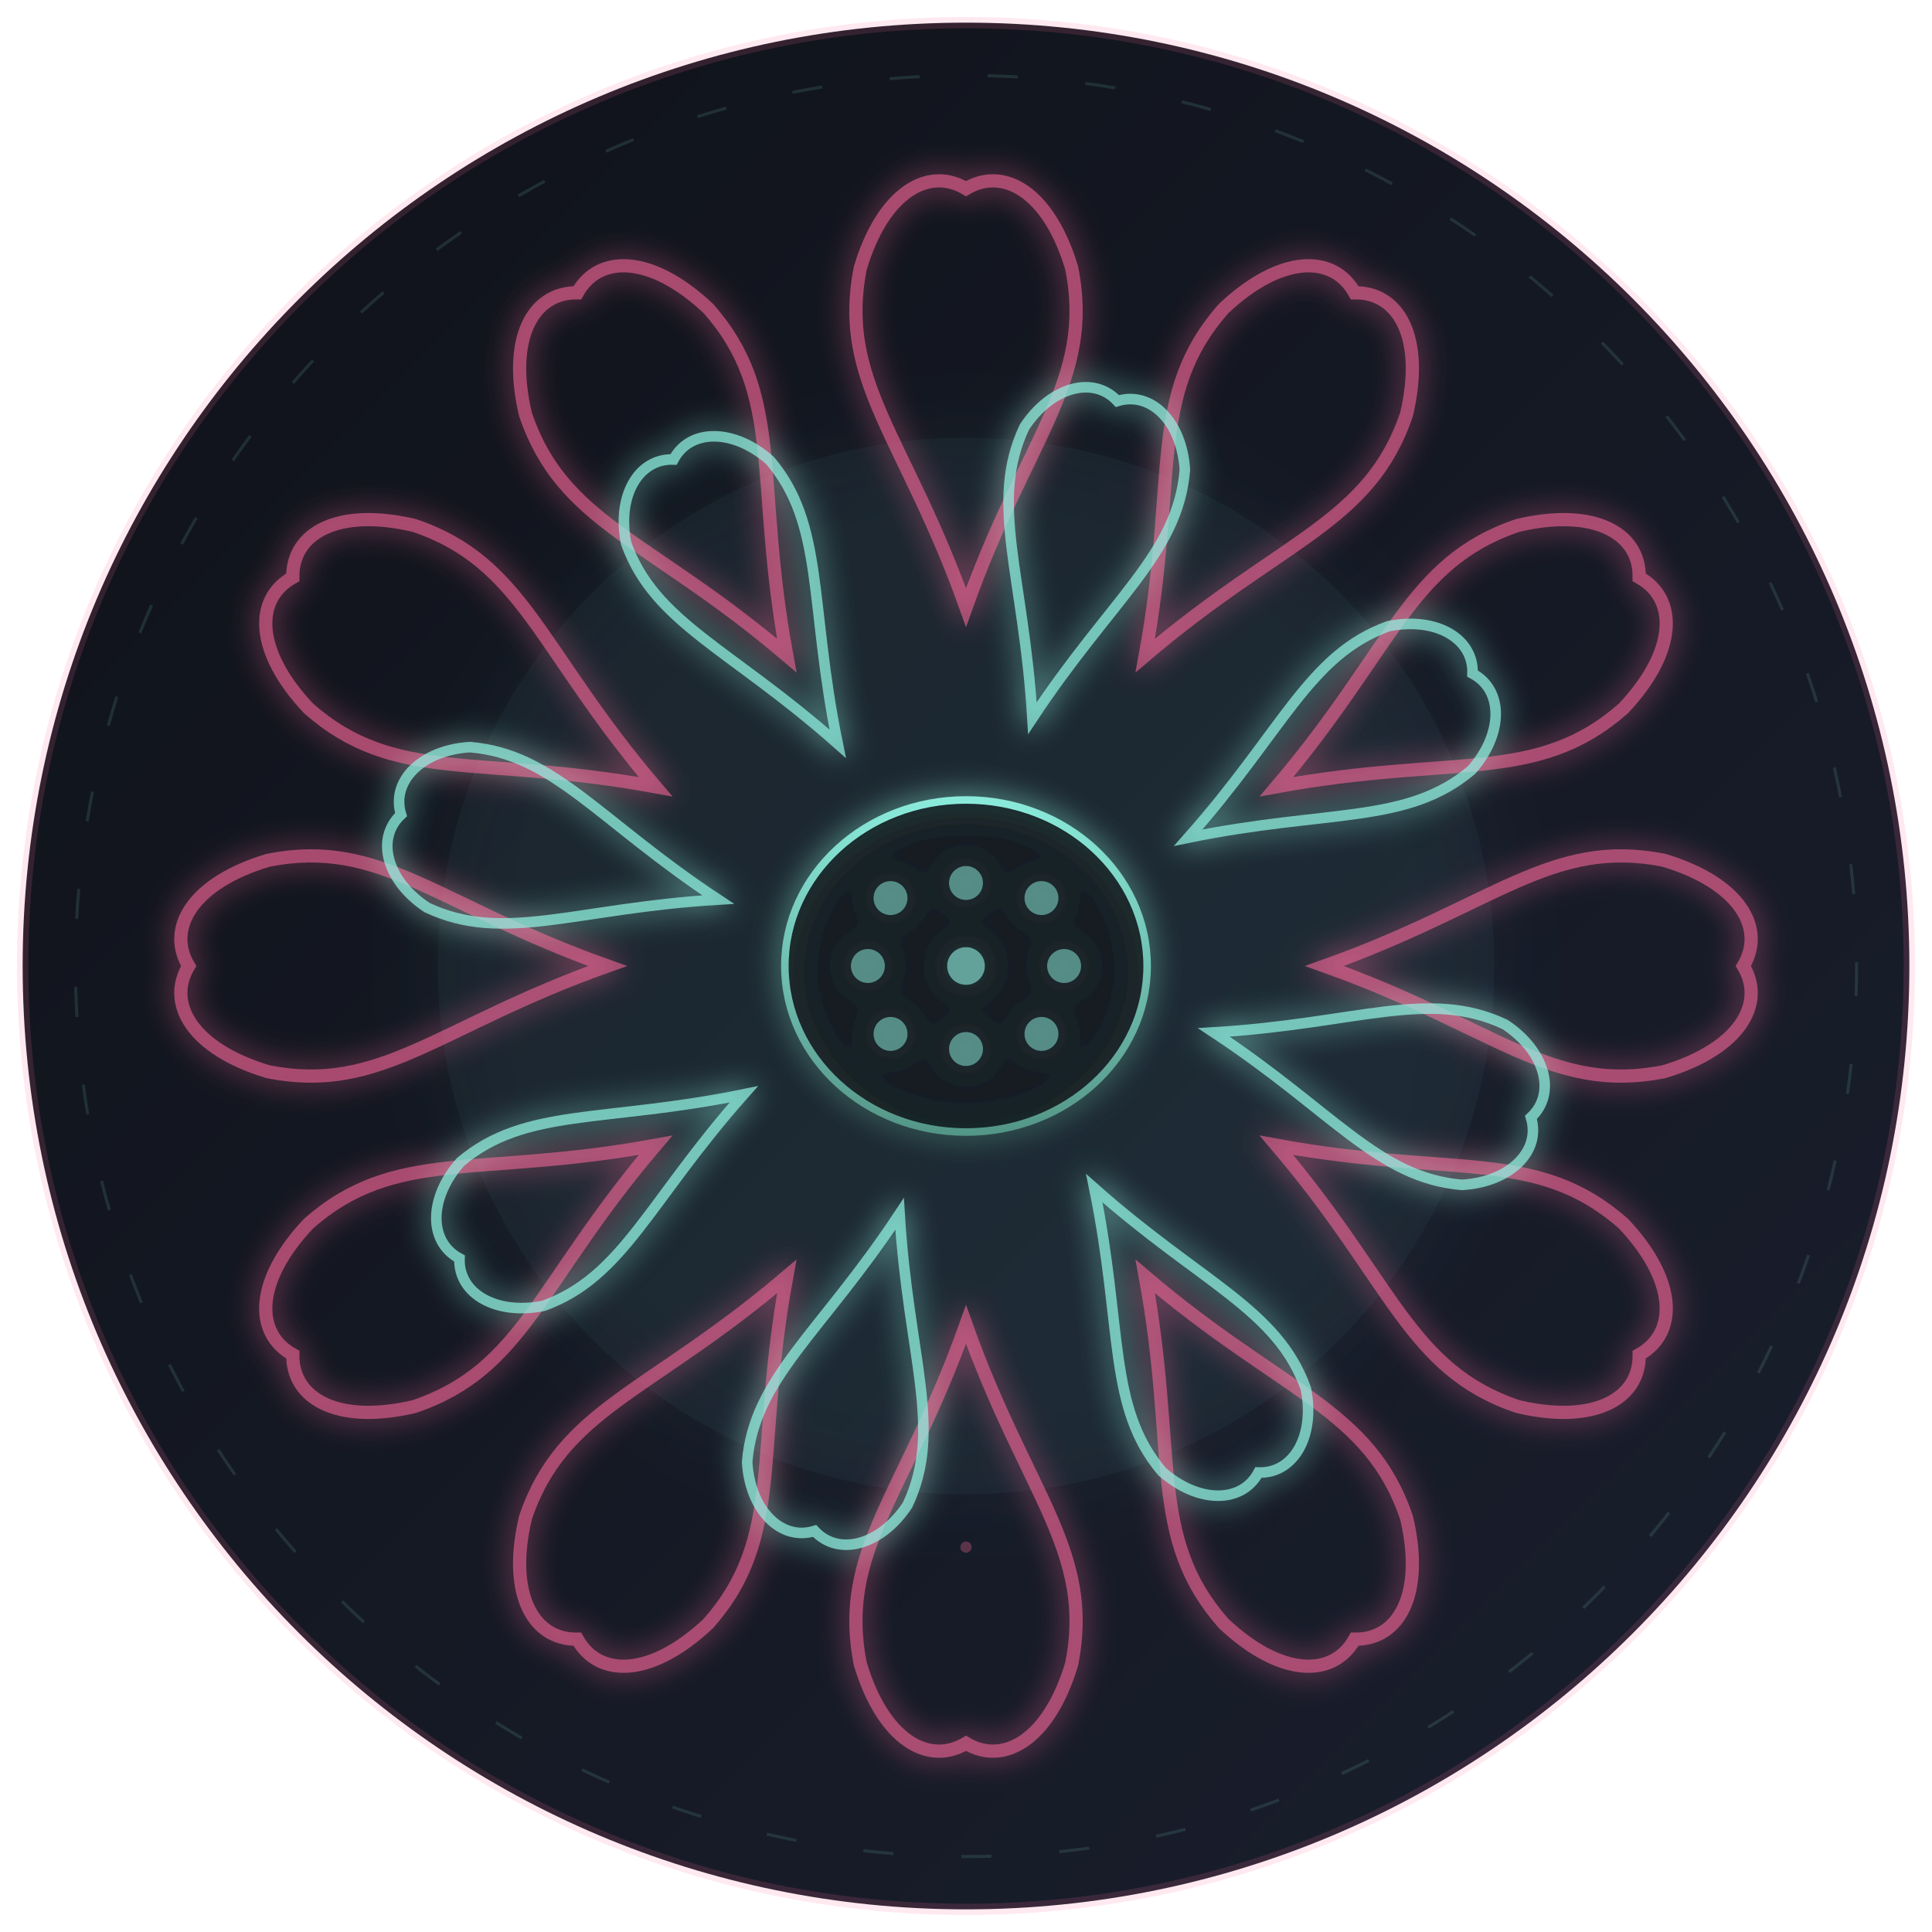
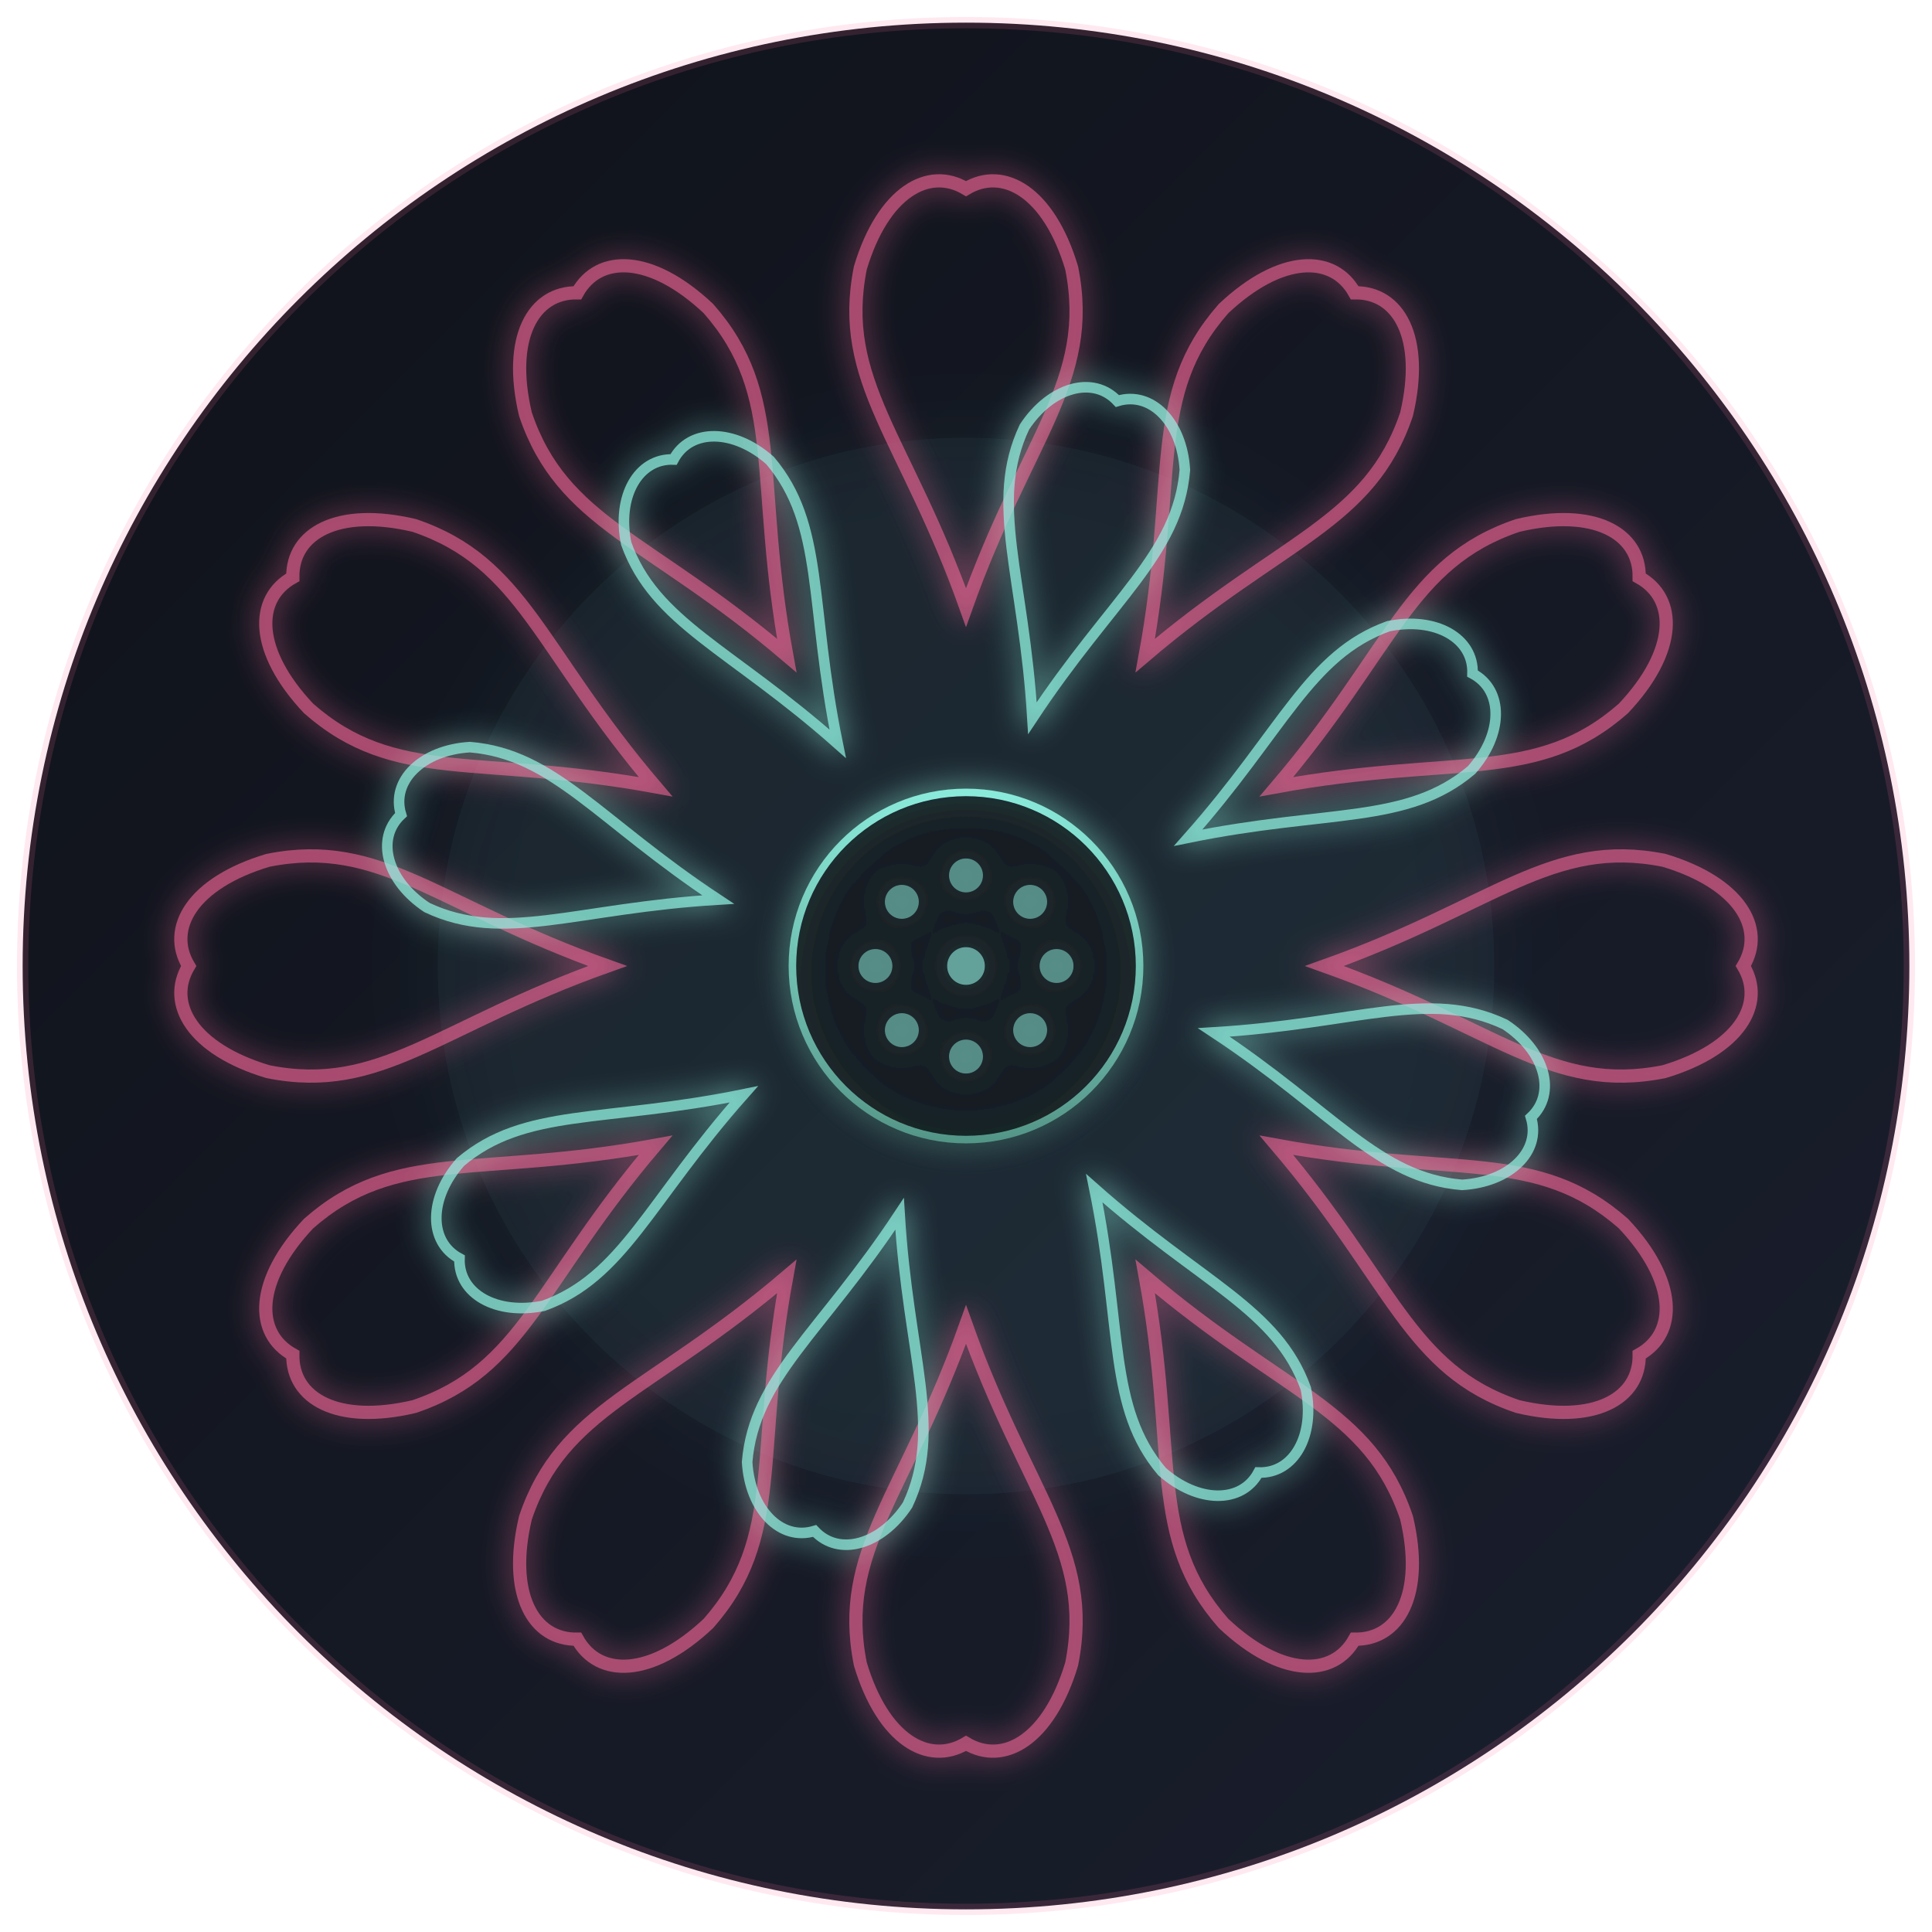
<svg xmlns="http://www.w3.org/2000/svg" viewBox="0 0 512 512" width="512" height="512">
  <defs>
    <linearGradient id="bg" x1="0%" y1="0%" x2="100%" y2="100%">
      <stop offset="0%" style="stop-color:#0f1219" />
      <stop offset="100%" style="stop-color:#1a1f2e" />
    </linearGradient>
    <linearGradient id="petalGrad" x1="0%" y1="100%" x2="0%" y2="0%">
      <stop offset="0%" style="stop-color:#ff6b9c;stop-opacity:0.15" />
      <stop offset="40%" style="stop-color:#ff6b9c;stop-opacity:0.45" />
      <stop offset="100%" style="stop-color:#92f7e6;stop-opacity:0.85" />
    </linearGradient>
    <linearGradient id="centerGrad" x1="50%" y1="0%" x2="50%" y2="100%">
      <stop offset="0%" style="stop-color:#92f7e6" />
      <stop offset="100%" style="stop-color:#5a9e8f" />
    </linearGradient>
    <filter id="glow">
      <feGaussianBlur stdDeviation="4" result="blur" />
      <feMerge>
        <feMergeNode in="blur" />
        <feMergeNode in="SourceGraphic" />
      </feMerge>
    </filter>
    <filter id="softGlow">
      <feGaussianBlur stdDeviation="12" result="blur" />
      <feMerge>
        <feMergeNode in="blur" />
        <feMergeNode in="SourceGraphic" />
      </feMerge>
    </filter>
  </defs>
  <circle cx="256" cy="256" r="250" fill="url(#bg)" stroke="#ff6b9c" stroke-width="3" stroke-opacity="0.15" />
-   <circle cx="256" cy="256" r="236" fill="none" stroke="#92f7e6" stroke-width="0.8" stroke-opacity="0.12" stroke-dasharray="8 18" />
  <circle cx="256" cy="256" r="140" fill="#92f7e6" fill-opacity="0.04" filter="url(#softGlow)" />
  <g transform="translate(256, 256)" filter="url(#glow)">
    <g opacity="0.55">
      <g transform="rotate(0)">
        <path d="M0,-95 C-16,-140 -34,-155 -28,-185 C-22,-205 -10,-212 0,-206 C10,-212 22,-205 28,-185 C34,-155 16,-140 0,-95z" fill="none" stroke="#ff6b9c" stroke-width="3.5" stroke-linecap="round" />
      </g>
      <g transform="rotate(30)">
        <path d="M0,-95 C-16,-140 -34,-155 -28,-185 C-22,-205 -10,-212 0,-206 C10,-212 22,-205 28,-185 C34,-155 16,-140 0,-95z" fill="none" stroke="#ff6b9c" stroke-width="3.5" stroke-linecap="round" />
      </g>
      <g transform="rotate(60)">
        <path d="M0,-95 C-16,-140 -34,-155 -28,-185 C-22,-205 -10,-212 0,-206 C10,-212 22,-205 28,-185 C34,-155 16,-140 0,-95z" fill="none" stroke="#ff6b9c" stroke-width="3.5" stroke-linecap="round" />
      </g>
      <g transform="rotate(90)">
        <path d="M0,-95 C-16,-140 -34,-155 -28,-185 C-22,-205 -10,-212 0,-206 C10,-212 22,-205 28,-185 C34,-155 16,-140 0,-95z" fill="none" stroke="#ff6b9c" stroke-width="3.5" stroke-linecap="round" />
      </g>
      <g transform="rotate(120)">
        <path d="M0,-95 C-16,-140 -34,-155 -28,-185 C-22,-205 -10,-212 0,-206 C10,-212 22,-205 28,-185 C34,-155 16,-140 0,-95z" fill="none" stroke="#ff6b9c" stroke-width="3.5" stroke-linecap="round" />
      </g>
      <g transform="rotate(150)">
        <path d="M0,-95 C-16,-140 -34,-155 -28,-185 C-22,-205 -10,-212 0,-206 C10,-212 22,-205 28,-185 C34,-155 16,-140 0,-95z" fill="none" stroke="#ff6b9c" stroke-width="3.5" stroke-linecap="round" />
      </g>
      <g transform="rotate(180)">
        <path d="M0,-95 C-16,-140 -34,-155 -28,-185 C-22,-205 -10,-212 0,-206 C10,-212 22,-205 28,-185 C34,-155 16,-140 0,-95z" fill="none" stroke="#ff6b9c" stroke-width="3.5" stroke-linecap="round" />
      </g>
      <g transform="rotate(210)">
        <path d="M0,-95 C-16,-140 -34,-155 -28,-185 C-22,-205 -10,-212 0,-206 C10,-212 22,-205 28,-185 C34,-155 16,-140 0,-95z" fill="none" stroke="#ff6b9c" stroke-width="3.5" stroke-linecap="round" />
      </g>
      <g transform="rotate(240)">
        <path d="M0,-95 C-16,-140 -34,-155 -28,-185 C-22,-205 -10,-212 0,-206 C10,-212 22,-205 28,-185 C34,-155 16,-140 0,-95z" fill="none" stroke="#ff6b9c" stroke-width="3.5" stroke-linecap="round" />
      </g>
      <g transform="rotate(270)">
        <path d="M0,-95 C-16,-140 -34,-155 -28,-185 C-22,-205 -10,-212 0,-206 C10,-212 22,-205 28,-185 C34,-155 16,-140 0,-95z" fill="none" stroke="#ff6b9c" stroke-width="3.5" stroke-linecap="round" />
      </g>
      <g transform="rotate(300)">
        <path d="M0,-95 C-16,-140 -34,-155 -28,-185 C-22,-205 -10,-212 0,-206 C10,-212 22,-205 28,-185 C34,-155 16,-140 0,-95z" fill="none" stroke="#ff6b9c" stroke-width="3.5" stroke-linecap="round" />
      </g>
      <g transform="rotate(330)">
        <path d="M0,-95 C-16,-140 -34,-155 -28,-185 C-22,-205 -10,-212 0,-206 C10,-212 22,-205 28,-185 C34,-155 16,-140 0,-95z" fill="none" stroke="#ff6b9c" stroke-width="3.5" stroke-linecap="round" />
      </g>
    </g>
    <g opacity="0.7">
      <g transform="rotate(15)">
        <path d="M0,-68 C-12,-104 -26,-120 -22,-142 C-18,-154 -8,-160 0,-155 C8,-160 18,-154 22,-142 C26,-120 12,-104 0,-68z" fill="none" stroke="#92f7e6" stroke-width="2.8" stroke-linecap="round" />
      </g>
      <g transform="rotate(60)">
        <path d="M0,-68 C-12,-104 -26,-120 -22,-142 C-18,-154 -8,-160 0,-155 C8,-160 18,-154 22,-142 C26,-120 12,-104 0,-68z" fill="none" stroke="#92f7e6" stroke-width="2.8" stroke-linecap="round" />
      </g>
      <g transform="rotate(105)">
        <path d="M0,-68 C-12,-104 -26,-120 -22,-142 C-18,-154 -8,-160 0,-155 C8,-160 18,-154 22,-142 C26,-120 12,-104 0,-68z" fill="none" stroke="#92f7e6" stroke-width="2.8" stroke-linecap="round" />
      </g>
      <g transform="rotate(150)">
        <path d="M0,-68 C-12,-104 -26,-120 -22,-142 C-18,-154 -8,-160 0,-155 C8,-160 18,-154 22,-142 C26,-120 12,-104 0,-68z" fill="none" stroke="#92f7e6" stroke-width="2.8" stroke-linecap="round" />
      </g>
      <g transform="rotate(195)">
        <path d="M0,-68 C-12,-104 -26,-120 -22,-142 C-18,-154 -8,-160 0,-155 C8,-160 18,-154 22,-142 C26,-120 12,-104 0,-68z" fill="none" stroke="#92f7e6" stroke-width="2.8" stroke-linecap="round" />
      </g>
      <g transform="rotate(240)">
        <path d="M0,-68 C-12,-104 -26,-120 -22,-142 C-18,-154 -8,-160 0,-155 C8,-160 18,-154 22,-142 C26,-120 12,-104 0,-68z" fill="none" stroke="#92f7e6" stroke-width="2.8" stroke-linecap="round" />
      </g>
      <g transform="rotate(285)">
        <path d="M0,-68 C-12,-104 -26,-120 -22,-142 C-18,-154 -8,-160 0,-155 C8,-160 18,-154 22,-142 C26,-120 12,-104 0,-68z" fill="none" stroke="#92f7e6" stroke-width="2.8" stroke-linecap="round" />
      </g>
      <g transform="rotate(330)">
        <path d="M0,-68 C-12,-104 -26,-120 -22,-142 C-18,-154 -8,-160 0,-155 C8,-160 18,-154 22,-142 C26,-120 12,-104 0,-68z" fill="none" stroke="#92f7e6" stroke-width="2.8" stroke-linecap="round" />
      </g>
    </g>
-     <ellipse cx="0" cy="0" rx="48" ry="44" fill="#141b24" stroke="url(#centerGrad)" stroke-width="2" opacity="0.9" />
+     <circle cx="0" cy="0" r="46" fill="#141b24" stroke="url(#centerGrad)" stroke-width="2" opacity="0.9" />
    <circle cx="0" cy="0" r="5" fill="#92f7e6" opacity="0.6" />
-     <circle cx="26" cy="0" r="4.5" fill="#92f7e6" opacity="0.5" />
-     <circle cx="20" cy="-18" r="4.5" fill="#92f7e6" opacity="0.5" />
-     <circle cx="0" cy="-22" r="4.5" fill="#92f7e6" opacity="0.5" />
-     <circle cx="-20" cy="-18" r="4.5" fill="#92f7e6" opacity="0.5" />
-     <circle cx="-26" cy="0" r="4.5" fill="#92f7e6" opacity="0.5" />
-     <circle cx="-20" cy="18" r="4.5" fill="#92f7e6" opacity="0.5" />
-     <circle cx="0" cy="22" r="4.5" fill="#92f7e6" opacity="0.5" />
-     <circle cx="20" cy="18" r="4.5" fill="#92f7e6" opacity="0.5" />
+     <circle cx="24" cy="0" r="4.5" fill="#92f7e6" opacity="0.5" />
+     <circle cx="17" cy="-17" r="4.5" fill="#92f7e6" opacity="0.5" />
+     <circle cx="0" cy="-24" r="4.5" fill="#92f7e6" opacity="0.5" />
+     <circle cx="-17" cy="-17" r="4.5" fill="#92f7e6" opacity="0.5" />
+     <circle cx="-24" cy="0" r="4.5" fill="#92f7e6" opacity="0.5" />
+     <circle cx="-17" cy="17" r="4.5" fill="#92f7e6" opacity="0.5" />
+     <circle cx="0" cy="24" r="4.5" fill="#92f7e6" opacity="0.5" />
+     <circle cx="17" cy="17" r="4.5" fill="#92f7e6" opacity="0.5" />
  </g>
-   <circle cx="256" cy="410" r="1.5" fill="#ff6b9c" opacity="0.3" />
</svg>
